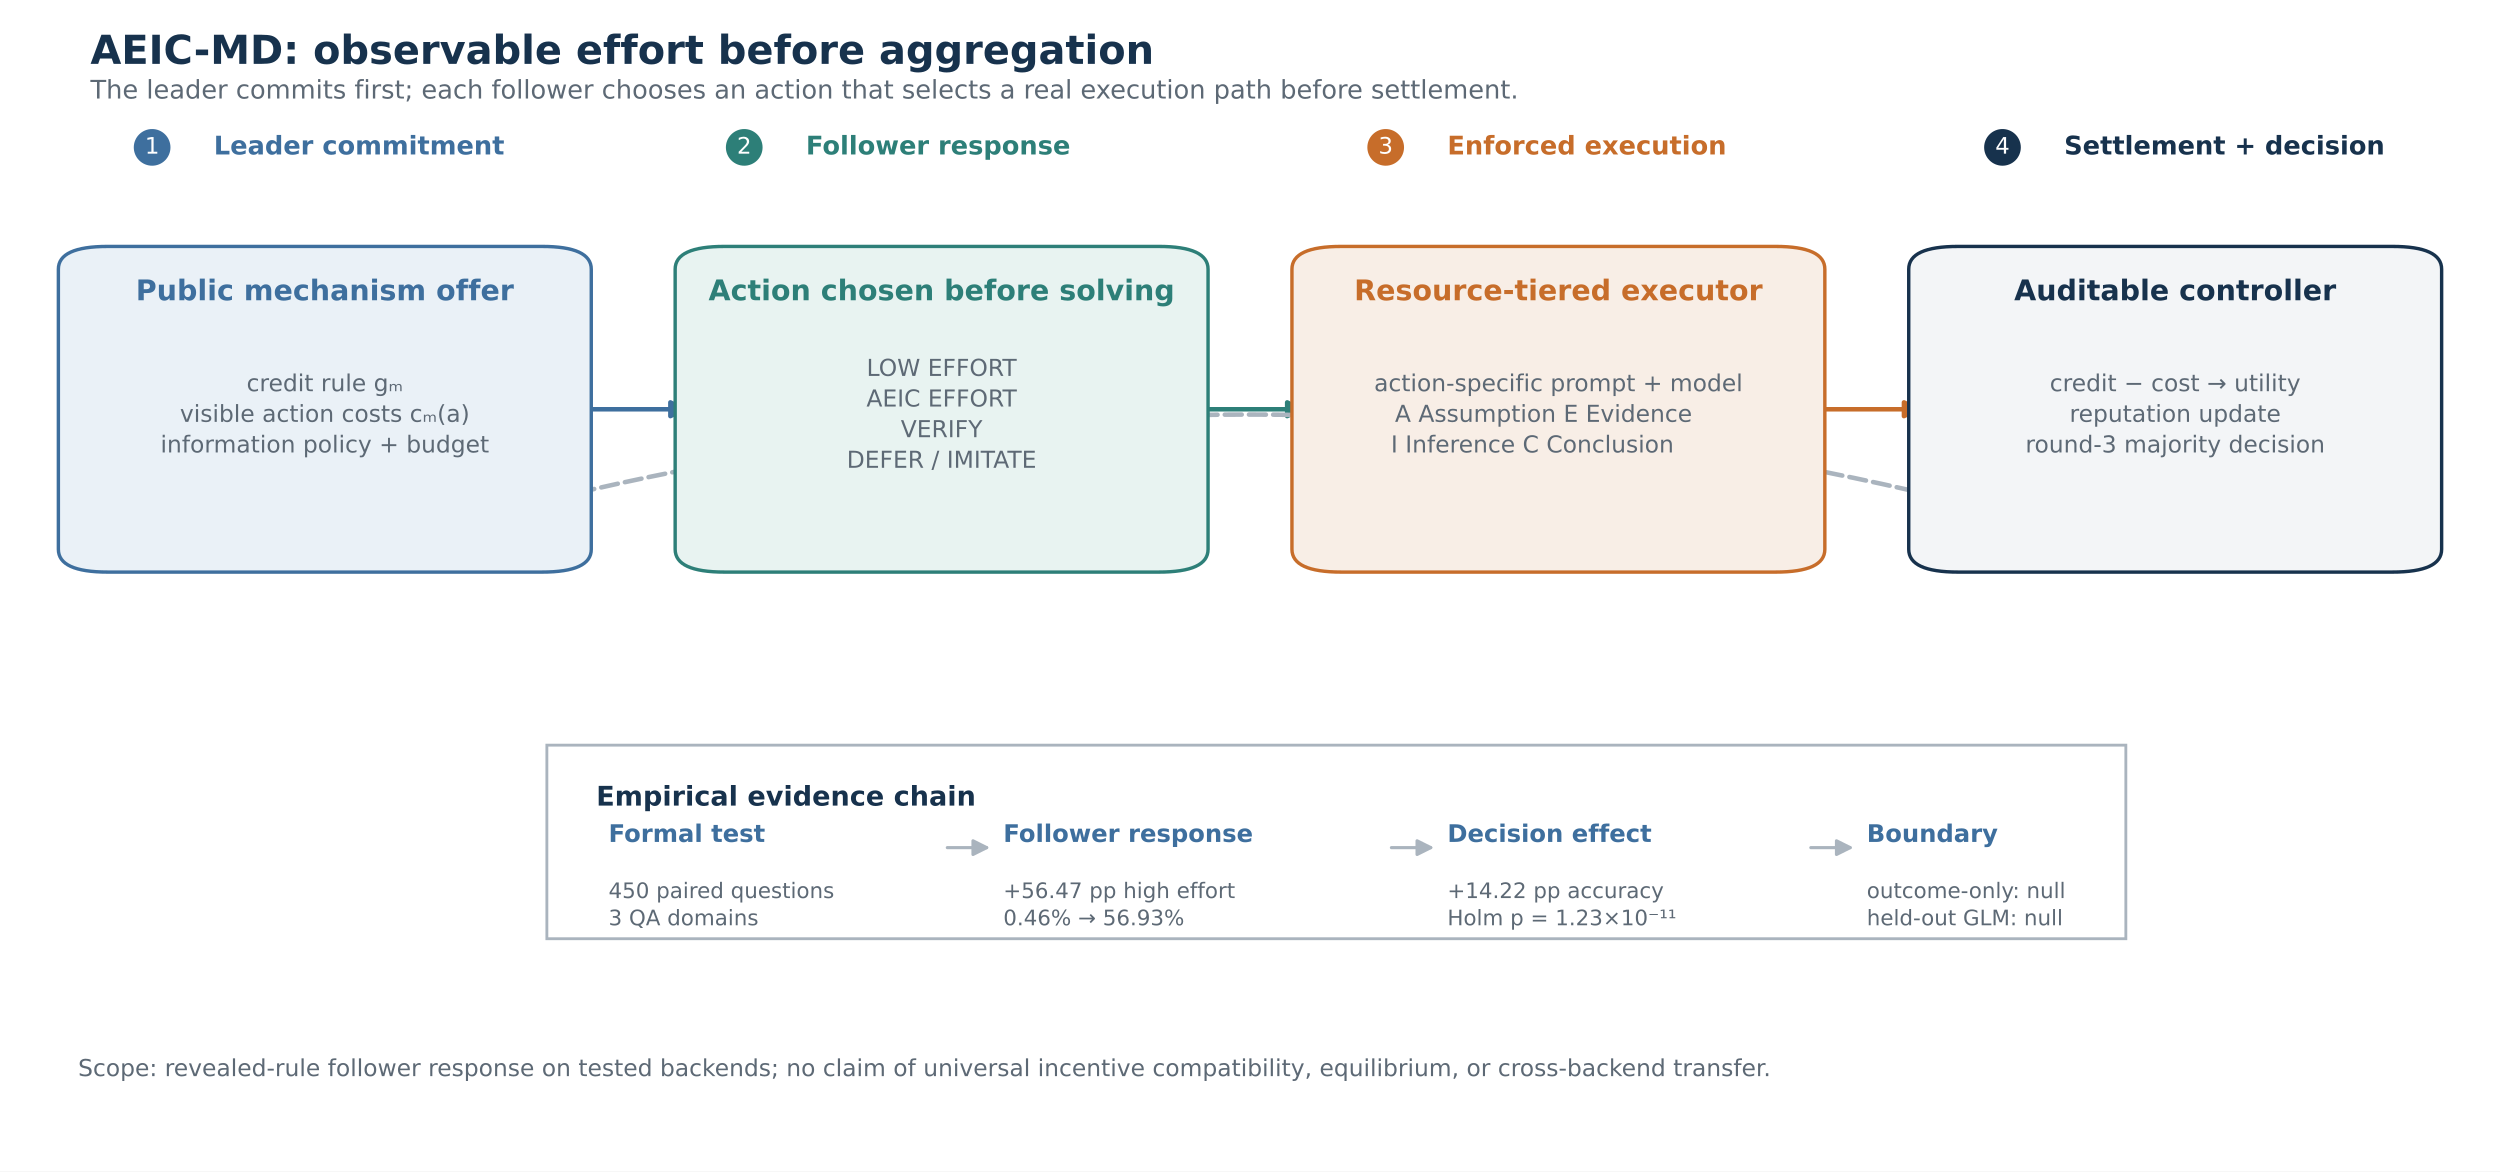
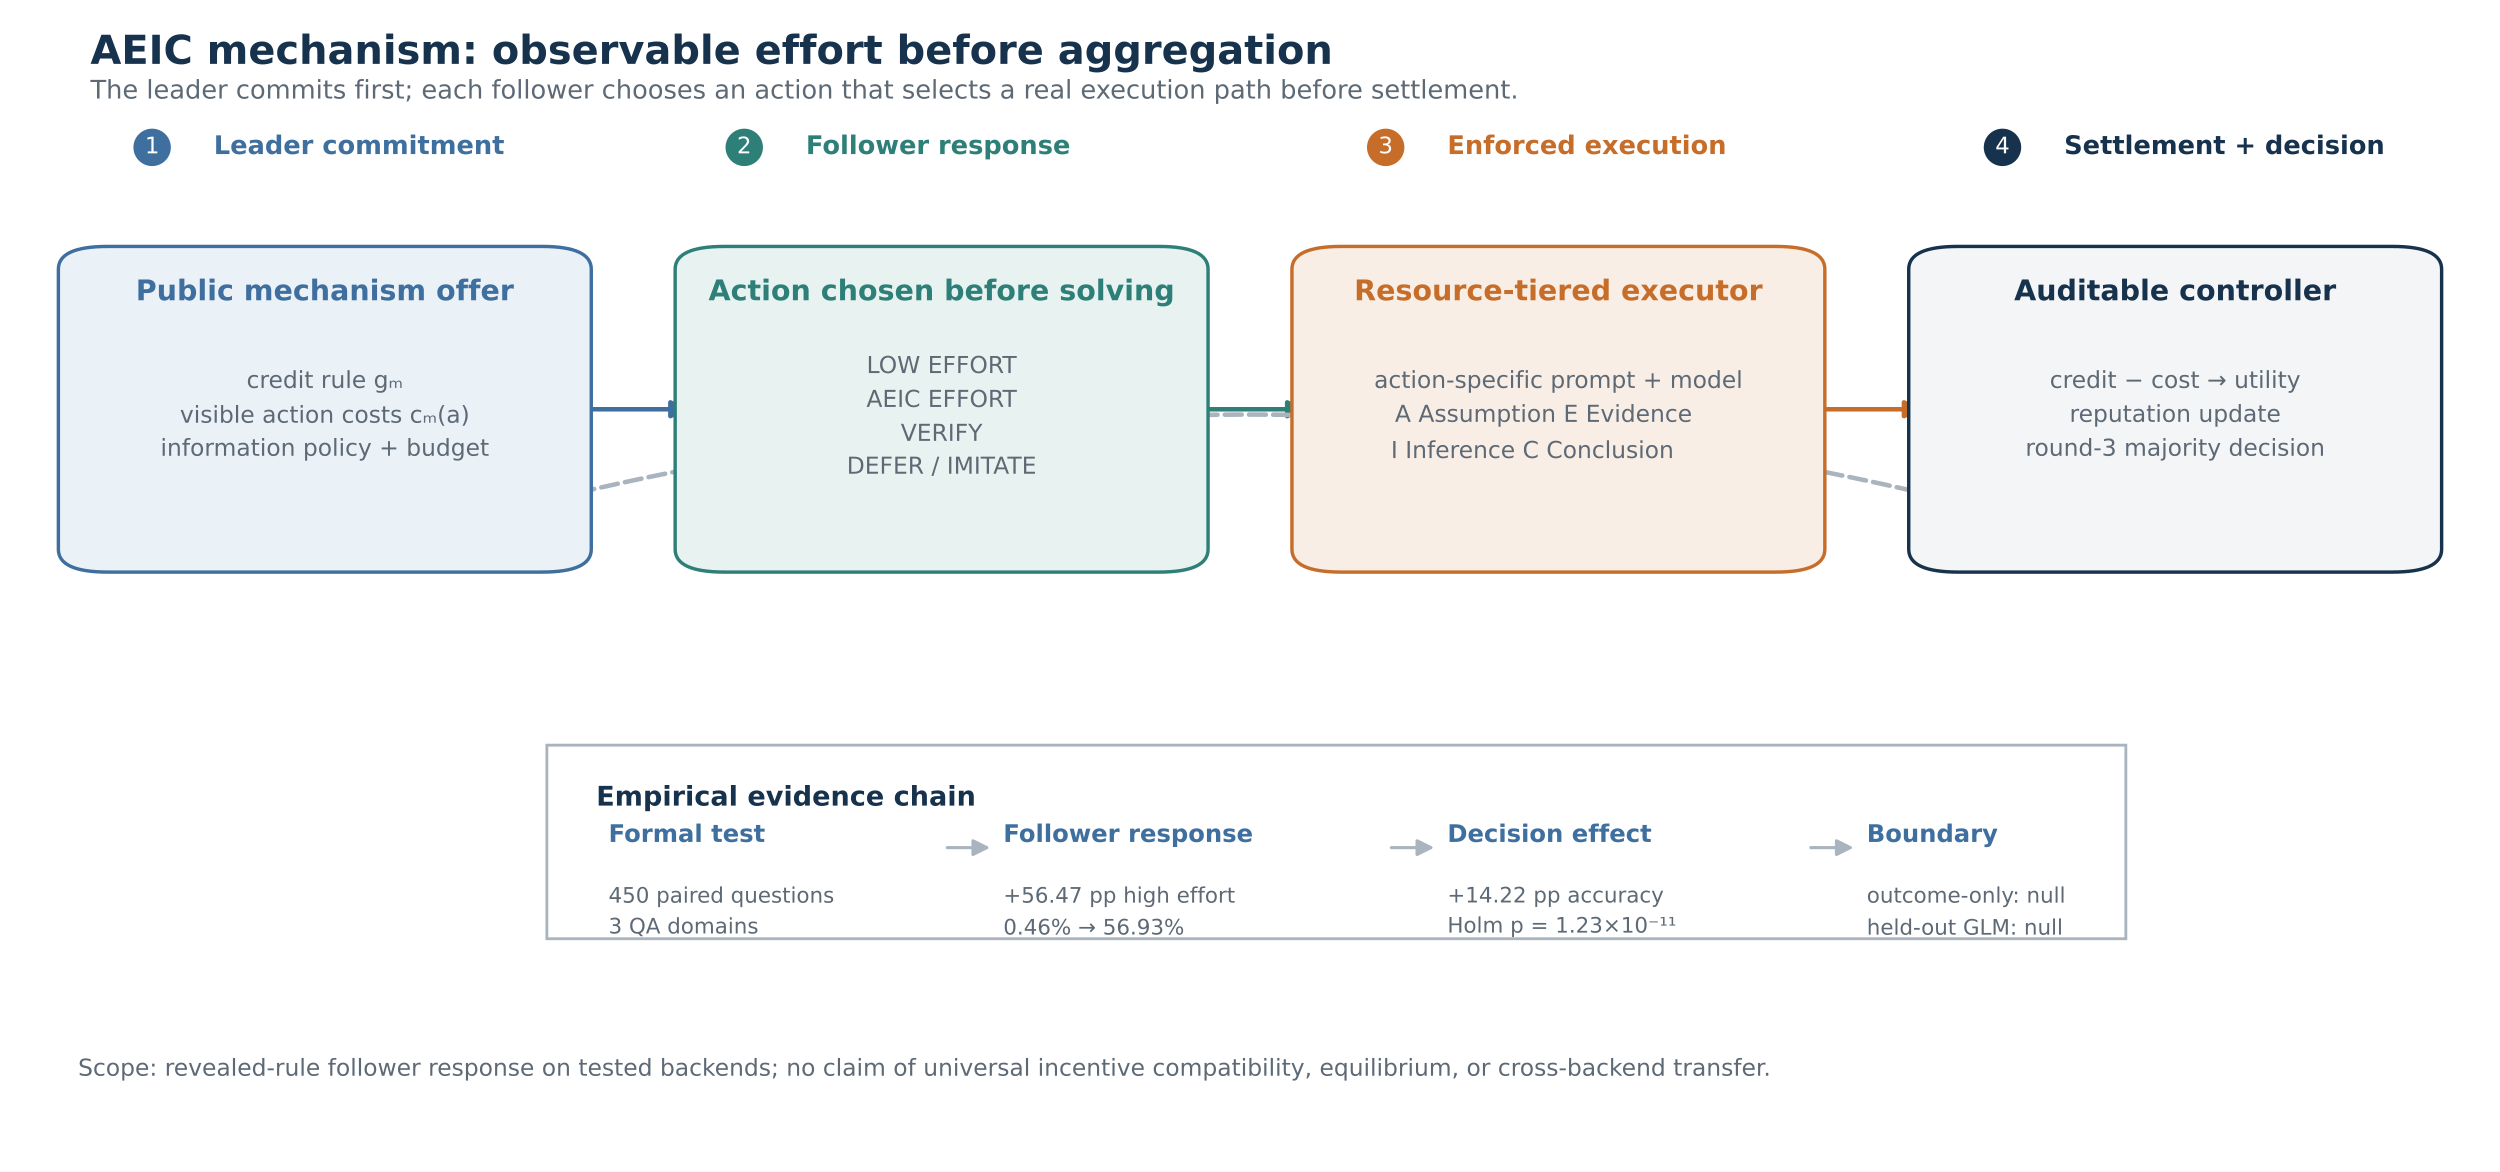
<svg xmlns="http://www.w3.org/2000/svg" width="876.42pt" height="410.688pt" viewBox="0 0 876.42 410.688" version="1.1">
  <defs>
    <style type="text/css">*{stroke-linejoin: round; stroke-linecap: butt}</style>
  </defs>
  <g id="figure_1">
    <g id="patch_1">
-       <path d="M 0 410.688  L 876.42 410.688  L 876.42 0  L 0 0  z " style="fill: #ffffff" />
+       <path d="M 0 410.688 L 876.42 410.688 L 876.42 0 L 0 0 z " style="fill: #ffffff" />
    </g>
    <g id="axes_1">
      <g id="patch_2">
-         <path d="M 202.361 143.473  Q 221.983 143.473 239.817 143.473  " clip-path="url(#pc08bcda08b)" style="fill: none; stroke: #3e6f9e; stroke-width: 1.6; stroke-linecap: round" />
-         <path d="M 235.017 141.073  L 239.817 143.473  L 235.017 145.873  z " clip-path="url(#pc08bcda08b)" style="fill: #3e6f9e; stroke: #3e6f9e; stroke-width: 1.6; stroke-linecap: round" />
+         <path d="M 202.361 143.473 Q 221.983 143.473 239.817 143.473 " clip-path="url(#pc61977bf00)" style="fill: none; stroke: #3e6f9e; stroke-width: 1.6; stroke-linecap: round" />
+         <path d="M 235.017 141.073 L 239.817 143.473 L 235.017 145.873 z " clip-path="url(#pc61977bf00)" style="fill: #3e6f9e; stroke: #3e6f9e; stroke-width: 1.6; stroke-linecap: round" />
      </g>
      <g id="patch_3">
-         <path d="M 418.586 143.473  Q 438.208 143.473 456.042 143.473  " clip-path="url(#pc08bcda08b)" style="fill: none; stroke: #2d7f78; stroke-width: 1.6; stroke-linecap: round" />
-         <path d="M 451.242 141.073  L 456.042 143.473  L 451.242 145.873  z " clip-path="url(#pc08bcda08b)" style="fill: #2d7f78; stroke: #2d7f78; stroke-width: 1.6; stroke-linecap: round" />
+         <path d="M 418.586 143.473 Q 438.208 143.473 456.042 143.473 " clip-path="url(#pc61977bf00)" style="fill: none; stroke: #2d7f78; stroke-width: 1.6; stroke-linecap: round" />
+         <path d="M 451.242 141.073 L 456.042 143.473 L 451.242 145.873 z " clip-path="url(#pc61977bf00)" style="fill: #2d7f78; stroke: #2d7f78; stroke-width: 1.6; stroke-linecap: round" />
      </g>
      <g id="patch_4">
-         <path d="M 634.811 143.473  Q 654.433 143.473 672.267 143.473  " clip-path="url(#pc08bcda08b)" style="fill: none; stroke: #c76d2a; stroke-width: 1.6; stroke-linecap: round" />
-         <path d="M 667.467 141.073  L 672.267 143.473  L 667.467 145.873  z " clip-path="url(#pc08bcda08b)" style="fill: #c76d2a; stroke: #c76d2a; stroke-width: 1.6; stroke-linecap: round" />
+         <path d="M 634.811 143.473 Q 654.433 143.473 672.267 143.473 " clip-path="url(#pc61977bf00)" style="fill: none; stroke: #c76d2a; stroke-width: 1.6; stroke-linecap: round" />
+         <path d="M 667.467 141.073 L 672.267 143.473 L 667.467 145.873 z " clip-path="url(#pc61977bf00)" style="fill: #c76d2a; stroke: #c76d2a; stroke-width: 1.6; stroke-linecap: round" />
      </g>
      <g id="patch_5">
-         <path d="M 760.64 196.752  Q 438.21 94.181 117.484 196.21  " clip-path="url(#pc08bcda08b)" style="fill: none; stroke-dasharray: 5.92,2.56; stroke-dashoffset: 0; stroke: #aab4be; stroke-width: 1.6; stroke-linecap: round" />
-         <path d="M 122.786 197.042  L 117.484 196.21  L 121.331 192.468  z " clip-path="url(#pc08bcda08b)" style="fill: #aab4be; stroke-dasharray: 5.92,2.56; stroke-dashoffset: 0; stroke: #aab4be; stroke-width: 1.6; stroke-linecap: round" />
+         <path d="M 760.64 196.752 Q 438.21 94.181 117.484 196.21 " clip-path="url(#pc61977bf00)" style="fill: none; stroke-dasharray: 5.92,2.56; stroke-dashoffset: 0; stroke: #aab4be; stroke-width: 1.6; stroke-linecap: round" />
+         <path d="M 122.786 197.042 L 117.484 196.21 L 121.331 192.468 z " clip-path="url(#pc61977bf00)" style="fill: #aab4be; stroke-dasharray: 5.92,2.56; stroke-dashoffset: 0; stroke: #aab4be; stroke-width: 1.6; stroke-linecap: round" />
      </g>
      <g id="patch_6">
-         <path d="M 191.714 329.086  L 745.25 329.086  L 745.25 261.228  L 191.714 261.228  z " clip-path="url(#pc08bcda08b)" style="fill: #ffffff; stroke: #aab4be; stroke-linejoin: miter" />
+         <path d="M 191.714 329.086 L 745.25 329.086 L 745.25 261.228 L 191.714 261.228 z " clip-path="url(#pc61977bf00)" style="fill: #ffffff; stroke: #aab4be; stroke-linejoin: miter" />
      </g>
      <g id="patch_7">
-         <path d="M 332.1 297.153  Q 339.613 297.153 345.896 297.153  " clip-path="url(#pc08bcda08b)" style="fill: none; stroke: #aab4be; stroke-width: 1.1; stroke-linecap: round" />
-         <path d="M 341.096 294.753  L 345.896 297.153  L 341.096 299.553  z " clip-path="url(#pc08bcda08b)" style="fill: #aab4be; stroke: #aab4be; stroke-width: 1.1; stroke-linecap: round" />
+         <path d="M 332.1 297.153 Q 339.613 297.153 345.896 297.153 " clip-path="url(#pc61977bf00)" style="fill: none; stroke: #aab4be; stroke-width: 1.1; stroke-linecap: round" />
+         <path d="M 341.096 294.753 L 345.896 297.153 L 341.096 299.553 z " clip-path="url(#pc61977bf00)" style="fill: #aab4be; stroke: #aab4be; stroke-width: 1.1; stroke-linecap: round" />
      </g>
      <g id="patch_8">
-         <path d="M 487.782 297.153  Q 495.295 297.153 501.578 297.153  " clip-path="url(#pc08bcda08b)" style="fill: none; stroke: #aab4be; stroke-width: 1.1; stroke-linecap: round" />
-         <path d="M 496.778 294.753  L 501.578 297.153  L 496.778 299.553  z " clip-path="url(#pc08bcda08b)" style="fill: #aab4be; stroke: #aab4be; stroke-width: 1.1; stroke-linecap: round" />
+         <path d="M 487.782 297.153 Q 495.295 297.153 501.578 297.153 " clip-path="url(#pc61977bf00)" style="fill: none; stroke: #aab4be; stroke-width: 1.1; stroke-linecap: round" />
+         <path d="M 496.778 294.753 L 501.578 297.153 L 496.778 299.553 z " clip-path="url(#pc61977bf00)" style="fill: #aab4be; stroke: #aab4be; stroke-width: 1.1; stroke-linecap: round" />
      </g>
      <g id="patch_9">
-         <path d="M 634.815 297.153  Q 642.328 297.153 648.611 297.153  " clip-path="url(#pc08bcda08b)" style="fill: none; stroke: #aab4be; stroke-width: 1.1; stroke-linecap: round" />
-         <path d="M 643.811 294.753  L 648.611 297.153  L 643.811 299.553  z " clip-path="url(#pc08bcda08b)" style="fill: #aab4be; stroke: #aab4be; stroke-width: 1.1; stroke-linecap: round" />
+         <path d="M 634.815 297.153 Q 642.328 297.153 648.611 297.153 " clip-path="url(#pc61977bf00)" style="fill: none; stroke: #aab4be; stroke-width: 1.1; stroke-linecap: round" />
+         <path d="M 643.811 294.753 L 648.611 297.153 L 643.811 299.553 z " clip-path="url(#pc61977bf00)" style="fill: #aab4be; stroke: #aab4be; stroke-width: 1.1; stroke-linecap: round" />
      </g>
      <g id="patch_10">
-         <path d="M 37.761 200.554  L 189.984 200.554  Q 207.282 200.554 207.282 192.571  L 207.282 94.375  Q 207.282 86.392 189.984 86.392  L 37.761 86.392  Q 20.463 86.392 20.463 94.375  L 20.463 192.571  Q 20.463 200.554 37.761 200.554  z " clip-path="url(#pc08bcda08b)" style="fill: #eaf1f7; stroke: #3e6f9e; stroke-width: 1.2; stroke-linejoin: miter" />
+         <path d="M 37.761 200.554 L 189.984 200.554 Q 207.282 200.554 207.282 192.571 L 207.282 94.375 Q 207.282 86.392 189.984 86.392 L 37.761 86.392 Q 20.463 86.392 20.463 94.375 L 20.463 192.571 Q 20.463 200.554 37.761 200.554 z " clip-path="url(#pc61977bf00)" style="fill: #eaf1f7; stroke: #3e6f9e; stroke-width: 1.2; stroke-linejoin: miter" />
      </g>
      <g id="patch_11">
-         <path d="M 253.986 200.554  L 406.209 200.554  Q 423.507 200.554 423.507 192.571  L 423.507 94.375  Q 423.507 86.392 406.209 86.392  L 253.986 86.392  Q 236.688 86.392 236.688 94.375  L 236.688 192.571  Q 236.688 200.554 253.986 200.554  z " clip-path="url(#pc08bcda08b)" style="fill: #e8f3f1; stroke: #2d7f78; stroke-width: 1.2; stroke-linejoin: miter" />
+         <path d="M 253.986 200.554 L 406.209 200.554 Q 423.507 200.554 423.507 192.571 L 423.507 94.375 Q 423.507 86.392 406.209 86.392 L 253.986 86.392 Q 236.688 86.392 236.688 94.375 L 236.688 192.571 Q 236.688 200.554 253.986 200.554 z " clip-path="url(#pc61977bf00)" style="fill: #e8f3f1; stroke: #2d7f78; stroke-width: 1.2; stroke-linejoin: miter" />
      </g>
      <g id="patch_12">
-         <path d="M 470.211 200.554  L 622.434 200.554  Q 639.732 200.554 639.732 192.571  L 639.732 94.375  Q 639.732 86.392 622.434 86.392  L 470.211 86.392  Q 452.913 86.392 452.913 94.375  L 452.913 192.571  Q 452.913 200.554 470.211 200.554  z " clip-path="url(#pc08bcda08b)" style="fill: #f8eee6; stroke: #c76d2a; stroke-width: 1.2; stroke-linejoin: miter" />
+         <path d="M 470.211 200.554 L 622.434 200.554 Q 639.732 200.554 639.732 192.571 L 639.732 94.375 Q 639.732 86.392 622.434 86.392 L 470.211 86.392 Q 452.913 86.392 452.913 94.375 L 452.913 192.571 Q 452.913 200.554 470.211 200.554 z " clip-path="url(#pc61977bf00)" style="fill: #f8eee6; stroke: #c76d2a; stroke-width: 1.2; stroke-linejoin: miter" />
      </g>
      <g id="patch_13">
-         <path d="M 686.436 200.554  L 838.659 200.554  Q 855.957 200.554 855.957 192.571  L 855.957 94.375  Q 855.957 86.392 838.659 86.392  L 686.436 86.392  Q 669.138 86.392 669.138 94.375  L 669.138 192.571  Q 669.138 200.554 686.436 200.554  z " clip-path="url(#pc08bcda08b)" style="fill: #f3f5f7; stroke: #17324d; stroke-width: 1.2; stroke-linejoin: miter" />
+         <path d="M 686.436 200.554 L 838.659 200.554 Q 855.957 200.554 855.957 192.571 L 855.957 94.375 Q 855.957 86.392 838.659 86.392 L 686.436 86.392 Q 669.138 86.392 669.138 94.375 L 669.138 192.571 Q 669.138 200.554 686.436 200.554 z " clip-path="url(#pc61977bf00)" style="fill: #f3f5f7; stroke: #17324d; stroke-width: 1.2; stroke-linejoin: miter" />
      </g>
      <g id="text_1">
-         <text style="fill: #17324d; font: 700 14px 'DejaVu Sans'; text-anchor: start" x="31.707" y="22.385" transform="rotate(-0 31.707 22.38533)">AEIC-MD: observable effort before aggregation</text>
+         <text style="font-weight: 700; font-size: 14px; font-family: 'DejaVu Sans'; text-anchor: start; fill: #17324d" x="31.707" y="22.385" transform="rotate(-0 31.707 22.38533)">AEIC mechanism: observable effort before aggregation</text>
      </g>
      <g id="text_2">
-         <text style="fill: #5d6975; font: 9px 'DejaVu Sans'; text-anchor: start" x="31.707" y="34.553" transform="rotate(-0 31.707 34.55283)">The leader commits first; each follower chooses an action that selects a real execution path before settlement.</text>
+         <text style="font-size: 9px; font-family: 'DejaVu Sans'; text-anchor: start; fill: #5d6975" x="31.707" y="34.553" transform="rotate(-0 31.707 34.55283)">The leader commits first; each follower chooses an action that selects a real execution path before settlement.</text>
      </g>
      <g id="text_3">
        <g id="patch_14">
-           <path d="M 53.33 58.096  C 55.035 58.096 56.671 57.418 57.877 56.212  C 59.083 55.006 59.761 53.37 59.761 51.664  C 59.761 49.959 59.083 48.323 57.877 47.117  C 56.671 45.911 55.035 45.233 53.33 45.233  C 51.624 45.233 49.988 45.911 48.782 47.117  C 47.576 48.323 46.898 49.959 46.898 51.664  C 46.898 53.37 47.576 55.006 48.782 56.212  C 49.988 57.418 51.624 58.096 53.33 58.096  z " style="fill: #3e6f9e" />
+           <path d="M 53.33 58.224 C 55.069 58.224 56.738 57.533 57.968 56.303 C 59.198 55.073 59.889 53.404 59.889 51.664 C 59.889 49.925 59.198 48.256 57.968 47.026 C 56.738 45.796 55.069 45.104 53.33 45.104 C 51.59 45.104 49.921 45.796 48.691 47.026 C 47.461 48.256 46.77 49.925 46.77 51.664 C 46.77 53.404 47.461 55.073 48.691 56.303 C 49.921 57.533 51.59 58.224 53.33 58.224 z " style="fill: #3e6f9e" />
        </g>
-         <text style="fill: #ffffff; font: 8px 'DejaVu Sans'; text-anchor: middle" x="53.33" y="53.872" transform="rotate(-0 53.3295 53.87182)">1</text>
+         <text style="font-size: 8px; font-family: 'DejaVu Sans'; text-anchor: middle; fill: #ffffff" x="53.33" y="53.742" transform="rotate(-0 53.3295 53.74244)">1</text>
      </g>
      <g id="text_4">
-         <text style="fill: #3e6f9e; font: 700 9px 'DejaVu Sans'; text-anchor: start" x="74.952" y="54.148" transform="rotate(-0 74.952 54.14776)">Leader commitment</text>
+         <text style="font-weight: 700; font-size: 9px; font-family: 'DejaVu Sans'; text-anchor: start; fill: #3e6f9e" x="74.952" y="54.003" transform="rotate(-0 74.952 54.00256)">Leader commitment</text>
      </g>
      <g id="text_5">
        <g id="patch_15">
-           <path d="M 260.906 58.096  C 262.611 58.096 264.247 57.418 265.453 56.212  C 266.659 55.006 267.337 53.37 267.337 51.664  C 267.337 49.959 266.659 48.323 265.453 47.117  C 264.247 45.911 262.611 45.233 260.906 45.233  C 259.2 45.233 257.564 45.911 256.358 47.117  C 255.152 48.323 254.474 49.959 254.474 51.664  C 254.474 53.37 255.152 55.006 256.358 56.212  C 257.564 57.418 259.2 58.096 260.906 58.096  z " style="fill: #2d7f78" />
+           <path d="M 260.906 58.224 C 262.645 58.224 264.314 57.533 265.544 56.303 C 266.774 55.073 267.466 53.404 267.466 51.664 C 267.466 49.925 266.774 48.256 265.544 47.026 C 264.314 45.796 262.645 45.104 260.906 45.104 C 259.166 45.104 257.497 45.796 256.267 47.026 C 255.037 48.256 254.345 49.925 254.345 51.664 C 254.345 53.404 255.037 55.073 256.267 56.303 C 257.497 57.533 259.166 58.224 260.906 58.224 z " style="fill: #2d7f78" />
        </g>
-         <text style="fill: #ffffff; font: 8px 'DejaVu Sans'; text-anchor: middle" x="260.906" y="53.872" transform="rotate(-0 260.9055 53.87182)">2</text>
+         <text style="font-size: 8px; font-family: 'DejaVu Sans'; text-anchor: middle; fill: #ffffff" x="260.906" y="53.742" transform="rotate(-0 260.9055 53.74244)">2</text>
      </g>
      <g id="text_6">
-         <text style="fill: #2d7f78; font: 700 9px 'DejaVu Sans'; text-anchor: start" x="282.528" y="54.148" transform="rotate(-0 282.528 54.14776)">Follower response</text>
+         <text style="font-weight: 700; font-size: 9px; font-family: 'DejaVu Sans'; text-anchor: start; fill: #2d7f78" x="282.528" y="54.003" transform="rotate(-0 282.528 54.00256)">Follower response</text>
      </g>
      <g id="text_7">
        <g id="patch_16">
-           <path d="M 485.779 58.096  C 487.485 58.096 489.121 57.418 490.327 56.212  C 491.533 55.006 492.211 53.37 492.211 51.664  C 492.211 49.959 491.533 48.323 490.327 47.117  C 489.121 45.911 487.485 45.233 485.779 45.233  C 484.074 45.233 482.438 45.911 481.232 47.117  C 480.026 48.323 479.348 49.959 479.348 51.664  C 479.348 53.37 480.026 55.006 481.232 56.212  C 482.438 57.418 484.074 58.096 485.779 58.096  z " style="fill: #c76d2a" />
+           <path d="M 485.779 58.224 C 487.519 58.224 489.188 57.533 490.418 56.303 C 491.648 55.073 492.339 53.404 492.339 51.664 C 492.339 49.925 491.648 48.256 490.418 47.026 C 489.188 45.796 487.519 45.104 485.779 45.104 C 484.04 45.104 482.371 45.796 481.141 47.026 C 479.911 48.256 479.219 49.925 479.219 51.664 C 479.219 53.404 479.911 55.073 481.141 56.303 C 482.371 57.533 484.04 58.224 485.779 58.224 z " style="fill: #c76d2a" />
        </g>
-         <text style="fill: #ffffff; font: 8px 'DejaVu Sans'; text-anchor: middle" x="485.779" y="53.872" transform="rotate(-0 485.7795 53.87182)">3</text>
+         <text style="font-size: 8px; font-family: 'DejaVu Sans'; text-anchor: middle; fill: #ffffff" x="485.779" y="53.742" transform="rotate(-0 485.7795 53.74244)">3</text>
      </g>
      <g id="text_8">
-         <text style="fill: #c76d2a; font: 700 9px 'DejaVu Sans'; text-anchor: start" x="507.402" y="54.148" transform="rotate(-0 507.402 54.14776)">Enforced execution</text>
+         <text style="font-weight: 700; font-size: 9px; font-family: 'DejaVu Sans'; text-anchor: start; fill: #c76d2a" x="507.402" y="54.003" transform="rotate(-0 507.402 54.00256)">Enforced execution</text>
      </g>
      <g id="text_9">
        <g id="patch_17">
-           <path d="M 702.005 58.096  C 703.71 58.096 705.346 57.418 706.552 56.212  C 707.758 55.006 708.436 53.37 708.436 51.664  C 708.436 49.959 707.758 48.323 706.552 47.117  C 705.346 45.911 703.71 45.233 702.005 45.233  C 700.299 45.233 698.663 45.911 697.457 47.117  C 696.251 48.323 695.573 49.959 695.573 51.664  C 695.573 53.37 696.251 55.006 697.457 56.212  C 698.663 57.418 700.299 58.096 702.005 58.096  z " style="fill: #17324d" />
+           <path d="M 702.005 58.224 C 703.744 58.224 705.413 57.533 706.643 56.303 C 707.873 55.073 708.564 53.404 708.564 51.664 C 708.564 49.925 707.873 48.256 706.643 47.026 C 705.413 45.796 703.744 45.104 702.005 45.104 C 700.265 45.104 698.596 45.796 697.366 47.026 C 696.136 48.256 695.444 49.925 695.444 51.664 C 695.444 53.404 696.136 55.073 697.366 56.303 C 698.596 57.533 700.265 58.224 702.005 58.224 z " style="fill: #17324d" />
        </g>
-         <text style="fill: #ffffff; font: 8px 'DejaVu Sans'; text-anchor: middle" x="702.005" y="53.872" transform="rotate(-0 702.0045 53.87182)">4</text>
+         <text style="font-size: 8px; font-family: 'DejaVu Sans'; text-anchor: middle; fill: #ffffff" x="702.005" y="53.742" transform="rotate(-0 702.0045 53.74244)">4</text>
      </g>
      <g id="text_10">
-         <text style="fill: #17324d; font: 700 9px 'DejaVu Sans'; text-anchor: start" x="723.627" y="54.148" transform="rotate(-0 723.627 54.14776)">Settlement + decision</text>
+         <text style="font-weight: 700; font-size: 9px; font-family: 'DejaVu Sans'; text-anchor: start; fill: #17324d" x="723.627" y="54.003" transform="rotate(-0 723.627 54.00256)">Settlement + decision</text>
      </g>
      <g id="text_11">
-         <text style="fill: #3e6f9e; font: 700 10px 'DejaVu Sans'; text-anchor: middle" x="113.873" y="105.267" transform="rotate(-0 113.8725 105.2669)">Public mechanism offer</text>
+         <text style="font-weight: 700; font-size: 10px; font-family: 'DejaVu Sans'; text-anchor: middle; fill: #3e6f9e" x="113.873" y="105.267" transform="rotate(-0 113.8725 105.2669)">Public mechanism offer</text>
      </g>
      <g id="text_12">
-         <text style="fill: #5d6975; font: 8.2px 'DejaVu Sans'" transform="translate(86.4435 137.1513)">credit rule gₘ</text>
-         <text style="fill: #5d6975; font: 8.2px 'DejaVu Sans'" transform="translate(63.07478 147.8912)">visible action costs cₘ(a)</text>
-         <text style="fill: #5d6975; font: 8.2px 'DejaVu Sans'" transform="translate(56.25725 158.631)">information policy + budget</text>
+         <text style="font-size: 8.2px; font-family: 'DejaVu Sans'; fill: #5d6975" transform="translate(86.44158 136.0012)">credit rule gₘ</text>
+         <text style="font-size: 8.2px; font-family: 'DejaVu Sans'; fill: #5d6975" transform="translate(63.07478 148.2031)">visible action costs cₘ(a)</text>
+         <text style="font-size: 8.2px; font-family: 'DejaVu Sans'; fill: #5d6975" transform="translate(56.25725 159.7812)">information policy + budget</text>
      </g>
      <g id="text_13">
-         <text style="fill: #2d7f78; font: 700 10px 'DejaVu Sans'; text-anchor: middle" x="330.098" y="105.267" transform="rotate(-0 330.0975 105.2669)">Action chosen before solving</text>
+         <text style="font-weight: 700; font-size: 10px; font-family: 'DejaVu Sans'; text-anchor: middle; fill: #2d7f78" x="330.098" y="105.267" transform="rotate(-0 330.0975 105.2669)">Action chosen before solving</text>
      </g>
      <g id="text_14">
-         <text style="fill: #5d6975; font: 8.2px 'DejaVu Sans'" transform="translate(303.787 131.7813)">LOW EFFORT</text>
-         <text style="fill: #5d6975; font: 8.2px 'DejaVu Sans'" transform="translate(303.7364 142.5212)">AEIC EFFORT</text>
-         <text style="fill: #5d6975; font: 8.2px 'DejaVu Sans'" transform="translate(315.7815 153.2611)">VERIFY</text>
-         <text style="fill: #5d6975; font: 8.2px 'DejaVu Sans'" transform="translate(296.8401 164.001)">DEFER / IMITATE</text>
+         <text style="font-size: 8.2px; font-family: 'DejaVu Sans'; fill: #5d6975" transform="translate(303.7858 130.7781)">LOW EFFORT</text>
+         <text style="font-size: 8.2px; font-family: 'DejaVu Sans'; fill: #5d6975" transform="translate(303.7377 142.6681)">AEIC EFFORT</text>
+         <text style="font-size: 8.2px; font-family: 'DejaVu Sans'; fill: #5d6975" transform="translate(315.7815 154.5626)">VERIFY</text>
+         <text style="font-size: 8.2px; font-family: 'DejaVu Sans'; fill: #5d6975" transform="translate(296.8414 166.0721)">DEFER / IMITATE</text>
      </g>
      <g id="text_15">
-         <text style="fill: #c76d2a; font: 700 10px 'DejaVu Sans'; text-anchor: middle" x="546.322" y="105.267" transform="rotate(-0 546.3225 105.2669)">Resource-tiered executor</text>
+         <text style="font-weight: 700; font-size: 10px; font-family: 'DejaVu Sans'; text-anchor: middle; fill: #c76d2a" x="546.322" y="105.267" transform="rotate(-0 546.3225 105.2669)">Resource-tiered executor</text>
      </g>
      <g id="text_16">
-         <text style="fill: #5d6975; font: 8.2px 'DejaVu Sans'" transform="translate(481.711 137.1513)">action-specific prompt + model</text>
-         <text style="fill: #5d6975; font: 8.2px 'DejaVu Sans'" transform="translate(489.0237 147.8912)">A  Assumption   E  Evidence</text>
-         <text style="fill: #5d6975; font: 8.2px 'DejaVu Sans'" transform="translate(487.6105 158.631)">I  Inference      C  Conclusion</text>
+         <text style="font-size: 8.2px; font-family: 'DejaVu Sans'; fill: #5d6975" transform="translate(481.7091 136.0012)">action-specific prompt + model</text>
+         <text style="font-size: 8.2px; font-family: 'DejaVu Sans'; fill: #5d6975" transform="translate(489.0237 147.8912)">A  Assumption   E  Evidence</text>
+         <text style="font-size: 8.2px; font-family: 'DejaVu Sans'; fill: #5d6975" transform="translate(487.6086 160.5755)">I  Inference      C  Conclusion</text>
      </g>
      <g id="text_17">
-         <text style="fill: #17324d; font: 700 10px 'DejaVu Sans'; text-anchor: middle" x="762.548" y="105.267" transform="rotate(-0 762.5475 105.2669)">Auditable controller</text>
+         <text style="font-weight: 700; font-size: 10px; font-family: 'DejaVu Sans'; text-anchor: middle; fill: #17324d" x="762.548" y="105.267" transform="rotate(-0 762.5475 105.2669)">Auditable controller</text>
      </g>
      <g id="text_18">
-         <text style="fill: #5d6975; font: 8.2px 'DejaVu Sans'" transform="translate(718.5814 137.1513)">credit − cost → utility</text>
-         <text style="fill: #5d6975; font: 8.2px 'DejaVu Sans'" transform="translate(725.5072 147.8912)">reputation update</text>
-         <text style="fill: #5d6975; font: 8.2px 'DejaVu Sans'" transform="translate(710.0387 158.631)">round-3 majority decision</text>
+         <text style="font-size: 8.2px; font-family: 'DejaVu Sans'; fill: #5d6975" transform="translate(718.5795 136.0012)">credit − cost → utility</text>
+         <text style="font-size: 8.2px; font-family: 'DejaVu Sans'; fill: #5d6975" transform="translate(725.5053 147.8912)">reputation update</text>
+         <text style="font-size: 8.2px; font-family: 'DejaVu Sans'; fill: #5d6975" transform="translate(710.0367 159.7812)">round-3 majority decision</text>
      </g>
      <g id="text_19">
-         <text style="fill: #17324d; font: 700 9.5px 'DejaVu Sans'; text-anchor: start" x="209.012" y="282.417" transform="rotate(-0 209.0115 282.4169)">Empirical evidence chain</text>
+         <text style="font-weight: 700; font-size: 9.5px; font-family: 'DejaVu Sans'; text-anchor: start; fill: #17324d" x="209.012" y="282.417" transform="rotate(-0 209.0115 282.4169)">Empirical evidence chain</text>
      </g>
      <g id="text_20">
-         <text style="fill: #3e6f9e; font: 700 8.5px 'DejaVu Sans'; text-anchor: start" x="213.336" y="295.157" transform="rotate(-0 213.336 295.1568)">Formal test</text>
+         <text style="font-weight: 700; font-size: 8.5px; font-family: 'DejaVu Sans'; text-anchor: start; fill: #3e6f9e" x="213.336" y="295.157" transform="rotate(-0 213.336 295.1568)">Formal test</text>
      </g>
      <g id="text_21">
-         <text style="fill: #5d6975; font: 7.5px 'DejaVu Sans'" transform="translate(213.336 314.8265)">450 paired questions</text>
-         <text style="fill: #5d6975; font: 7.5px 'DejaVu Sans'" transform="translate(213.336 324.3646)">3 QA domains</text>
+         <text style="font-size: 7.5px; font-family: 'DejaVu Sans'; fill: #5d6975" transform="translate(213.336 316.4472)">450 paired questions</text>
+         <text style="font-size: 7.5px; font-family: 'DejaVu Sans'; fill: #5d6975" transform="translate(213.336 327.2437)">3 QA domains</text>
      </g>
      <g id="text_22">
-         <text style="fill: #3e6f9e; font: 700 8.5px 'DejaVu Sans'; text-anchor: start" x="351.72" y="295.157" transform="rotate(-0 351.72 295.1568)">Follower response</text>
+         <text style="font-weight: 700; font-size: 8.5px; font-family: 'DejaVu Sans'; text-anchor: start; fill: #3e6f9e" x="351.72" y="295.157" transform="rotate(-0 351.72 295.1568)">Follower response</text>
      </g>
      <g id="text_23">
-         <text style="fill: #5d6975; font: 7.5px 'DejaVu Sans'" transform="translate(351.72 314.8265)">+56.47 pp high effort</text>
-         <text style="fill: #5d6975; font: 7.5px 'DejaVu Sans'" transform="translate(351.72 324.3646)">0.46% → 56.93%</text>
+         <text style="font-size: 7.5px; font-family: 'DejaVu Sans'; fill: #5d6975" transform="translate(351.72 316.4472)">+56.47 pp high effort</text>
+         <text style="font-size: 7.5px; font-family: 'DejaVu Sans'; fill: #5d6975" transform="translate(351.72 327.6076)">0.46% → 56.93%</text>
      </g>
      <g id="text_24">
-         <text style="fill: #3e6f9e; font: 700 8.5px 'DejaVu Sans'; text-anchor: start" x="507.402" y="295.157" transform="rotate(-0 507.402 295.1568)">Decision effect</text>
+         <text style="font-weight: 700; font-size: 8.5px; font-family: 'DejaVu Sans'; text-anchor: start; fill: #3e6f9e" x="507.402" y="295.157" transform="rotate(-0 507.402 295.1568)">Decision effect</text>
      </g>
      <g id="text_25">
-         <text style="fill: #5d6975; font: 7.5px 'DejaVu Sans'" transform="translate(507.402 314.8265)">+14.22 pp accuracy</text>
-         <text style="fill: #5d6975; font: 7.5px 'DejaVu Sans'" transform="translate(507.402 324.3646)">Holm p = 1.23×10⁻¹¹</text>
+         <text style="font-size: 7.5px; font-family: 'DejaVu Sans'; fill: #5d6975" transform="translate(507.402 316.381)">+14.22 pp accuracy</text>
+         <text style="font-size: 7.5px; font-family: 'DejaVu Sans'; fill: #5d6975" transform="translate(507.402 326.9472)">Holm p = 1.23×10⁻¹¹</text>
      </g>
      <g id="text_26">
-         <text style="fill: #3e6f9e; font: 700 8.5px 'DejaVu Sans'; text-anchor: start" x="654.435" y="295.157" transform="rotate(-0 654.435 295.1568)">Boundary</text>
+         <text style="font-weight: 700; font-size: 8.5px; font-family: 'DejaVu Sans'; text-anchor: start; fill: #3e6f9e" x="654.435" y="295.157" transform="rotate(-0 654.435 295.1568)">Boundary</text>
      </g>
      <g id="text_27">
-         <text style="fill: #5d6975; font: 7.5px 'DejaVu Sans'" transform="translate(654.435 314.8265)">outcome-only: null</text>
-         <text style="fill: #5d6975; font: 7.5px 'DejaVu Sans'" transform="translate(654.435 324.3646)">held-out GLM: null</text>
+         <text style="font-size: 7.5px; font-family: 'DejaVu Sans'; fill: #5d6975" transform="translate(654.435 316.4472)">outcome-only: null</text>
+         <text style="font-size: 7.5px; font-family: 'DejaVu Sans'; fill: #5d6975" transform="translate(654.435 327.6738)">held-out GLM: null</text>
      </g>
      <g id="text_28">
-         <text style="fill: #5d6975; font: 8.2px 'DejaVu Sans'; text-anchor: start" x="27.383" y="377.253" transform="rotate(-0 27.3825 377.2531)">Scope: revealed-rule follower response on tested backends; no claim of universal incentive compatibility, equilibrium, or cross-backend transfer.</text>
+         <text style="font-size: 8.2px; font-family: 'DejaVu Sans'; text-anchor: start; fill: #5d6975" x="27.383" y="377.121" transform="rotate(-0 27.3825 377.1208)">Scope: revealed-rule follower response on tested backends; no claim of universal incentive compatibility, equilibrium, or cross-backend transfer.</text>
      </g>
    </g>
  </g>
  <defs>
-     <clipPath id="pc08bcda08b">
+     <clipPath id="pc61977bf00">
      <rect x="5.76" y="5.76" width="864.9" height="399.168" />
    </clipPath>
  </defs>
</svg>
